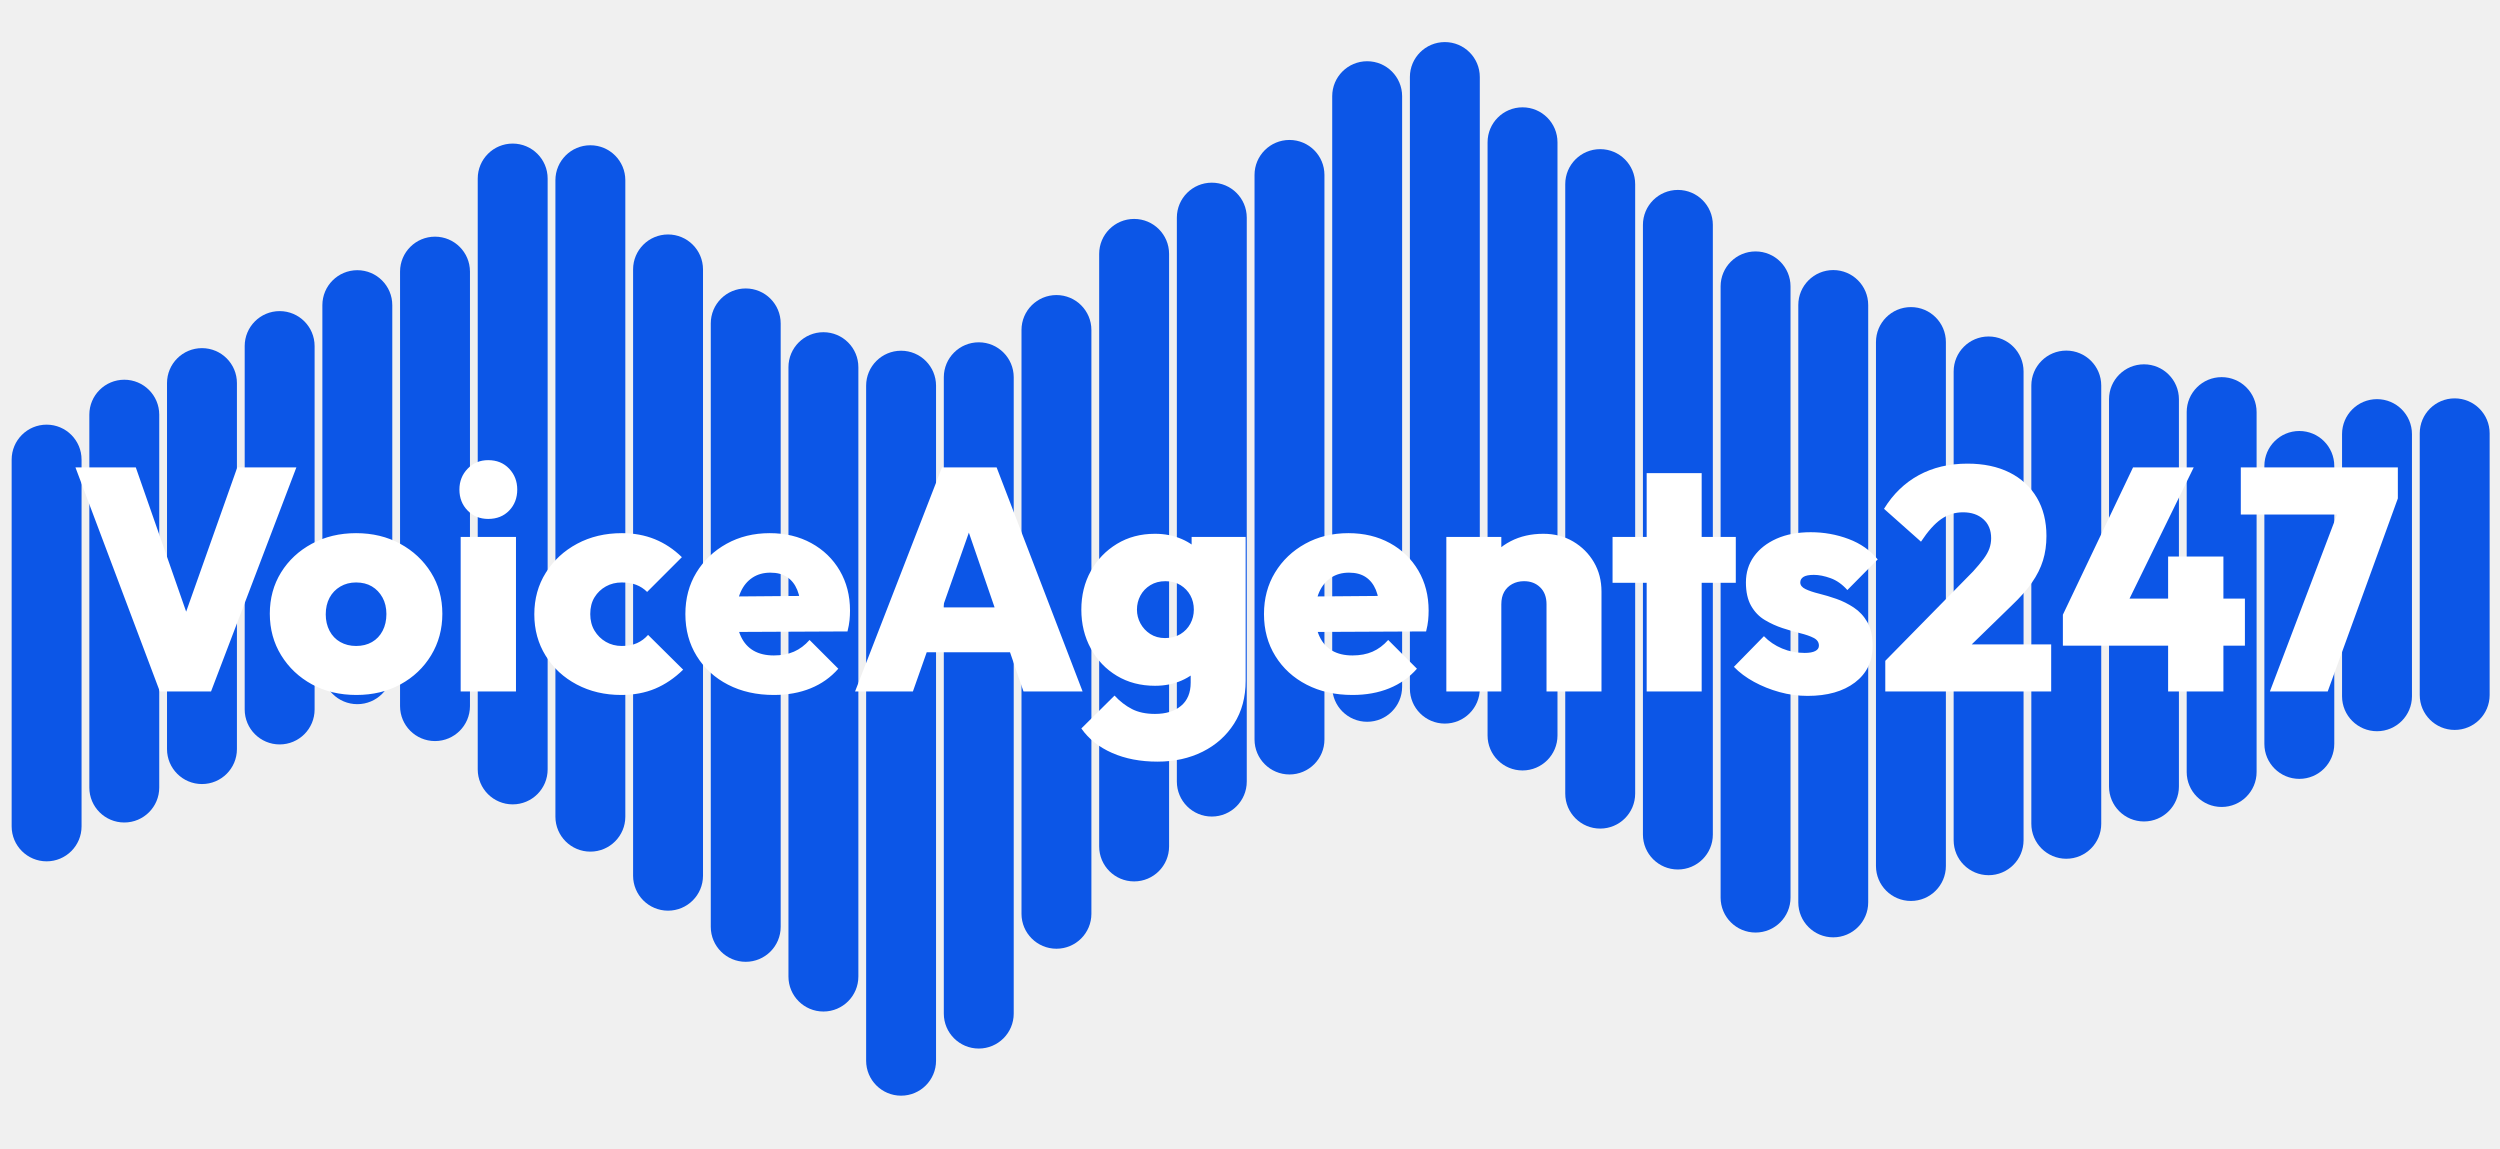
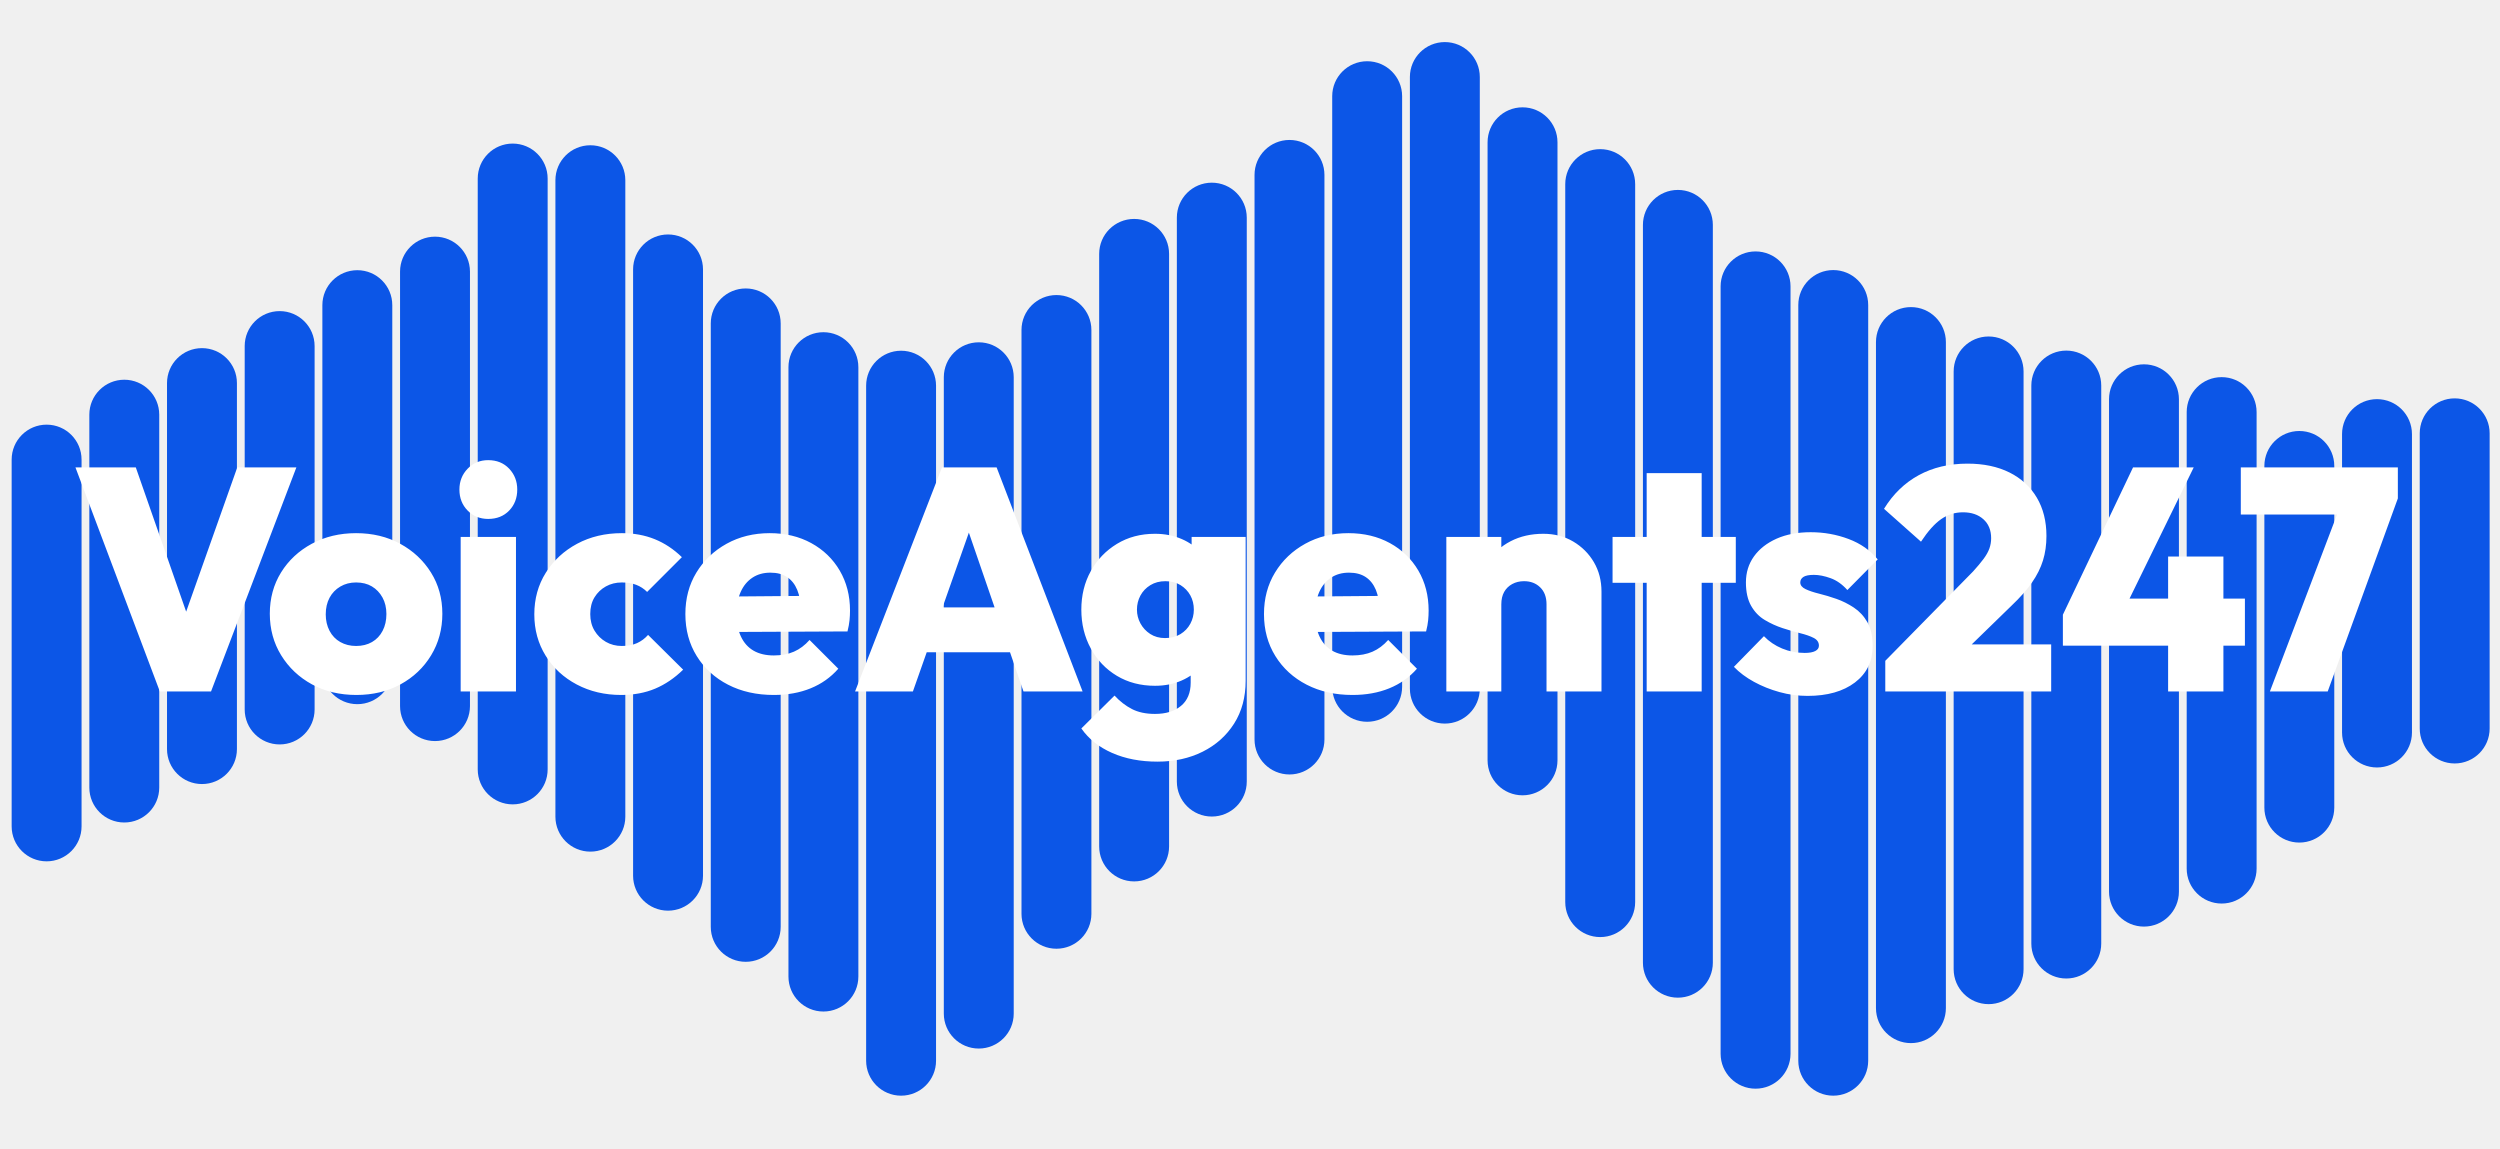
<svg xmlns="http://www.w3.org/2000/svg" width="100%" height="100%" viewBox="0 0 1931 887" version="1.1" xml:space="preserve" style="fill-rule:evenodd;clip-rule:evenodd;stroke-linejoin:round;">
  <g id="wave">
    <g id="wave-bars">
      <rect x="9.0" y="328.0" width="54" height="337.3" rx="27.0" ry="27.0" style="fill:rgb(12,86,231);" />
      <rect x="69.0" y="293.3" width="54" height="342.0" rx="27.0" ry="27.0" style="fill:rgb(12,86,231);" />
      <rect x="129.0" y="268.9" width="54" height="336.7" rx="27.0" ry="27.0" style="fill:rgb(12,86,231);" />
      <rect x="189.0" y="240.3" width="54" height="334.7" rx="27.0" ry="27.0" style="fill:rgb(12,86,231);" />
      <rect x="249.0" y="208.7" width="54" height="335.2" rx="27.0" ry="27.0" style="fill:rgb(12,86,231);" />
      <rect x="309.0" y="182.8" width="54" height="389.6" rx="27.0" ry="27.0" style="fill:rgb(12,86,231);" />
      <rect x="369.0" y="110.9" width="54" height="510.4" rx="27.0" ry="27.0" style="fill:rgb(12,86,231);" />
      <rect x="429.0" y="112.2" width="54" height="545.6" rx="27.0" ry="27.0" style="fill:rgb(12,86,231);" />
      <rect x="489.0" y="181.1" width="54" height="522.3" rx="27.0" ry="27.0" style="fill:rgb(12,86,231);" />
      <rect x="549.0" y="222.8" width="54" height="520.1" rx="27.0" ry="27.0" style="fill:rgb(12,86,231);" />
      <rect x="609.0" y="256.6" width="54" height="524.7" rx="27.0" ry="27.0" style="fill:rgb(12,86,231);" />
      <rect x="669.0" y="270.9" width="54" height="575.4" rx="27.0" ry="27.0" style="fill:rgb(12,86,231);" />
      <rect x="729.0" y="264.4" width="54" height="545.5" rx="27.0" ry="27.0" style="fill:rgb(12,86,231);" />
      <rect x="789.0" y="227.9" width="54" height="504.9" rx="27.0" ry="27.0" style="fill:rgb(12,86,231);" />
      <rect x="849.0" y="169.1" width="54" height="511.7" rx="27.0" ry="27.0" style="fill:rgb(12,86,231);" />
      <rect x="909.0" y="141.1" width="54" height="489.6" rx="27.0" ry="27.0" style="fill:rgb(12,86,231);" />
      <rect x="969.0" y="108.1" width="54" height="490.1" rx="27.0" ry="27.0" style="fill:rgb(12,86,231);" />
      <rect x="1029.0" y="47.3" width="54" height="510.2" rx="27.0" ry="27.0" style="fill:rgb(12,86,231);" />
      <rect x="1089.0" y="32.5" width="54" height="526.4" rx="27.0" ry="27.0" style="fill:rgb(12,86,231);" />
-       <rect x="1149.0" y="82.9" width="54" height="512.2" rx="27.0" ry="27.0" style="fill:rgb(12,86,231);" />
-       <rect x="1209.0" y="115.2" width="54" height="524.8" rx="27.0" ry="27.0" style="fill:rgb(12,86,231);" />
-       <rect x="1269.0" y="146.7" width="54" height="524.9" rx="27.0" ry="27.0" style="fill:rgb(12,86,231);" />
-       <rect x="1329.0" y="194.2" width="54" height="526.1" rx="27.0" ry="27.0" style="fill:rgb(12,86,231);" />
-       <rect x="1389.0" y="208.6" width="54" height="515.4" rx="27.0" ry="27.0" style="fill:rgb(12,86,231);" />
-       <rect x="1449.0" y="237.2" width="54" height="458.7" rx="27.0" ry="27.0" style="fill:rgb(12,86,231);" />
-       <rect x="1509.0" y="259.9" width="54" height="416.1" rx="27.0" ry="27.0" style="fill:rgb(12,86,231);" />
-       <rect x="1569.0" y="270.8" width="54" height="392.5" rx="27.0" ry="27.0" style="fill:rgb(12,86,231);" />
-       <rect x="1629.0" y="281.4" width="54" height="353.1" rx="27.0" ry="27.0" style="fill:rgb(12,86,231);" />
-       <rect x="1689.0" y="291.3" width="54" height="332.0" rx="27.0" ry="27.0" style="fill:rgb(12,86,231);" />
-       <rect x="1749.0" y="332.9" width="54" height="268.7" rx="27.0" ry="27.0" style="fill:rgb(12,86,231);" />
-       <rect x="1809.0" y="308.3" width="54" height="256.5" rx="27.0" ry="27.0" style="fill:rgb(12,86,231);" />
-       <rect x="1869.0" y="307.7" width="54" height="256.1" rx="27.0" ry="27.0" style="fill:rgb(12,86,231);" />
+       <rect x="1149.0" y="82.9" width="54" height="531.4" rx="27.0" ry="27.0" style="fill:rgb(12,86,231);" />
+       <rect x="1209.0" y="115.2" width="54" height="608.6" rx="27.0" ry="27.0" style="fill:rgb(12,86,231);" />
+       <rect x="1269.0" y="146.7" width="54" height="623.9" rx="27.0" ry="27.0" style="fill:rgb(12,86,231);" />
+       <rect x="1329.0" y="194.2" width="54" height="646.7" rx="27.0" ry="27.0" style="fill:rgb(12,86,231);" />
+       <rect x="1389.0" y="208.6" width="54" height="637.7" rx="27.0" ry="27.0" style="fill:rgb(12,86,231);" />
+       <rect x="1449.0" y="237.2" width="54" height="568.5" rx="27.0" ry="27.0" style="fill:rgb(12,86,231);" />
+       <rect x="1509.0" y="259.9" width="54" height="515.7" rx="27.0" ry="27.0" style="fill:rgb(12,86,231);" />
+       <rect x="1569.0" y="270.8" width="54" height="485.0" rx="27.0" ry="27.0" style="fill:rgb(12,86,231);" />
+       <rect x="1629.0" y="281.4" width="54" height="434.3" rx="27.0" ry="27.0" style="fill:rgb(12,86,231);" />
+       <rect x="1689.0" y="291.3" width="54" height="406.6" rx="27.0" ry="27.0" style="fill:rgb(12,86,231);" />
+       <rect x="1749.0" y="332.9" width="54" height="317.9" rx="27.0" ry="27.0" style="fill:rgb(12,86,231);" />
+       <rect x="1809.0" y="308.3" width="54" height="284.5" rx="27.0" ry="27.0" style="fill:rgb(12,86,231);" />
+       <rect x="1869.0" y="307.7" width="54" height="282.0" rx="27.0" ry="27.0" style="fill:rgb(12,86,231);" />
    </g>
  </g>
  <g id="wordmark">
    <path id="wordmark-fill" d="M123.45,534.1L58.28,361.04L104.9,361.04L153.72,500.9L133.71,500.9L183.26,361.04L228.91,361.04L163,534.1L123.45,534.1ZM275.28,536.79C262.43,536.79 250.99,534.06 240.98,528.61C230.98,523.15 223.04,515.67 217.18,506.15C211.33,496.63 208.4,485.93 208.4,474.05C208.4,462.17 211.29,451.56 217.06,442.2C222.84,432.84 230.77,425.44 240.86,419.99C250.95,414.54 262.35,411.81 275.04,411.81C287.73,411.81 299.08,414.54 309.08,419.99C319.1,425.44 327.03,432.84 332.88,442.2C338.74,451.56 341.67,462.17 341.67,474.05C341.67,485.93 338.78,496.63 333,506.15C327.23,515.67 319.34,523.15 309.33,528.61C299.32,534.06 287.97,536.79 275.28,536.79ZM275.04,498.95C279.75,498.95 283.86,497.93 287.36,495.9C290.86,493.87 293.59,490.98 295.54,487.23C297.49,483.49 298.46,479.18 298.46,474.29C298.46,469.42 297.44,465.14 295.41,461.48C293.38,457.82 290.66,454.98 287.24,452.94C283.82,450.91 279.75,449.89 275.04,449.89C270.48,449.89 266.41,450.95 262.83,453.06C259.25,455.18 256.49,458.06 254.53,461.72C252.58,465.39 251.6,469.66 251.6,474.54C251.6,479.26 252.58,483.49 254.53,487.23C256.49,490.98 259.25,493.87 262.83,495.9C266.41,497.93 270.48,498.95 275.04,498.95ZM355.82,534.1L355.82,414.74L398.54,414.74L398.54,534.1L355.82,534.1ZM377.06,400.82C370.72,400.82 365.43,398.67 361.2,394.36C356.97,390.05 354.85,384.64 354.85,378.13C354.85,371.78 356.97,366.41 361.2,362.02C365.43,357.62 370.72,355.42 377.06,355.42C383.73,355.42 389.14,357.62 393.29,362.02C397.44,366.41 399.52,371.78 399.52,378.13C399.52,384.64 397.44,390.05 393.29,394.36C389.14,398.67 383.73,400.82 377.06,400.82ZM479.83,536.79C467.14,536.79 455.7,534.1 445.53,528.73C435.36,523.36 427.34,515.96 421.49,506.52C415.63,497.08 412.7,486.42 412.7,474.54C412.7,462.5 415.67,451.76 421.61,442.32C427.55,432.88 435.61,425.44 445.77,419.99C455.95,414.54 467.46,411.81 480.31,411.81C489.59,411.81 498.05,413.36 505.7,416.45C513.35,419.54 520.34,424.18 526.69,430.36L499.84,457.21C497.4,454.77 494.59,452.94 491.42,451.72C488.25,450.5 484.55,449.89 480.31,449.89C475.76,449.89 471.65,450.91 467.99,452.94C464.33,454.98 461.4,457.78 459.2,461.36C457.01,464.94 455.91,469.25 455.91,474.29C455.91,479.18 457.01,483.45 459.2,487.11C461.4,490.77 464.33,493.66 467.99,495.78C471.65,497.89 475.76,498.95 480.31,498.95C484.87,498.95 488.77,498.22 492.03,496.75C495.28,495.29 498.13,493.17 500.58,490.4L527.67,517.25C520.99,523.77 513.79,528.65 506.06,531.91C498.34,535.16 489.59,536.79 479.83,536.79ZM597.72,536.79C584.38,536.79 572.58,534.14 562.33,528.85C552.08,523.57 544.02,516.2 538.16,506.76C532.3,497.32 529.38,486.5 529.38,474.29C529.38,462.25 532.22,451.56 537.92,442.2C543.62,432.84 551.39,425.44 561.23,419.99C571.07,414.54 582.18,411.81 594.55,411.81C606.59,411.81 617.29,414.37 626.64,419.5C636,424.63 643.33,431.7 648.62,440.73C653.9,449.77 656.55,460.06 656.55,471.62C656.55,474.06 656.43,476.53 656.18,479.05C655.93,481.58 655.41,484.47 654.6,487.72L549.39,488.21L549.39,460.87L637.75,460.14L618.71,472.1C618.55,465.43 617.57,459.94 615.78,455.63C614,451.31 611.39,448.01 607.97,445.74C604.55,443.46 600.24,442.32 595.03,442.32C589.66,442.32 585.03,443.62 581.12,446.23C577.22,448.83 574.21,452.49 572.1,457.21C569.98,461.93 568.92,467.62 568.92,474.29C568.92,481.13 570.06,486.95 572.34,491.75C574.61,496.55 577.87,500.17 582.1,502.61C586.33,505.05 591.54,506.27 597.72,506.27C603.58,506.27 608.75,505.3 613.23,503.35C617.7,501.39 621.72,498.38 625.3,494.31L647.51,516.52C641.66,523.19 634.54,528.24 626.16,531.65C617.78,535.08 608.3,536.79 597.72,536.79ZM660.45,534.1L727.58,361.04L769.8,361.04L836.2,534.1L790.55,534.1L740.52,388.62L756.38,388.62L705.12,534.1L660.45,534.1ZM701.22,503.83L701.22,469.17L796.65,469.17L796.65,503.83L701.22,503.83ZM894.04,588.29C880.86,588.29 869.19,586.05 859.02,581.58C848.85,577.1 840.92,570.8 835.22,562.66L860.86,537.27C864.92,541.66 869.39,545.12 874.27,547.65C879.16,550.17 885.1,551.43 892.09,551.43C900.55,551.43 907.27,549.36 912.23,545.2C917.2,541.06 919.68,535.08 919.68,527.27L919.68,496.26L926.51,470.39L920.41,444.76L920.41,414.74L962.14,414.74L962.14,525.8C962.14,538.5 959.18,549.52 953.24,558.88C947.3,568.23 939.2,575.47 928.95,580.6C918.7,585.72 907.07,588.29 894.04,588.29ZM892.09,529.7C881.03,529.7 871.23,527.14 862.68,522.01C854.14,516.89 847.43,509.86 842.54,500.9C837.66,491.95 835.22,481.95 835.22,470.88C835.22,459.82 837.66,449.89 842.54,441.1C847.43,432.31 854.14,425.31 862.68,420.11C871.23,414.9 881.03,412.3 892.09,412.3C899.58,412.3 906.45,413.64 912.72,416.33C918.98,419.01 924.07,422.75 927.98,427.56C931.88,432.35 934.32,437.92 935.29,444.27L935.29,497.73C934.32,504.07 931.84,509.65 927.86,514.45C923.87,519.25 918.78,522.99 912.6,525.68C906.41,528.36 899.58,529.7 892.09,529.7ZM899.9,492.85C904.46,492.85 908.41,491.83 911.75,489.8C915.08,487.76 917.64,485.08 919.43,481.74C921.22,478.41 922.12,474.79 922.12,470.88C922.12,466.81 921.22,463.15 919.43,459.89C917.64,456.64 915.12,454 911.87,451.96C908.62,449.93 904.71,448.91 900.15,448.91C895.75,448.91 891.89,449.93 888.55,451.96C885.22,454 882.66,456.68 880.86,460.01C879.07,463.35 878.18,466.97 878.18,470.88C878.18,474.62 879.07,478.16 880.86,481.5C882.66,484.83 885.18,487.56 888.43,489.68C891.69,491.79 895.51,492.85 899.9,492.85ZM1044.65,536.79C1031.31,536.79 1019.51,534.14 1009.26,528.85C999,523.57 990.95,516.2 985.1,506.76C979.23,497.32 976.3,486.5 976.3,474.29C976.3,462.25 979.15,451.56 984.85,442.2C990.54,432.84 998.31,425.44 1008.16,419.99C1018.01,414.54 1029.11,411.81 1041.47,411.81C1053.52,411.81 1064.22,414.37 1073.58,419.5C1082.93,424.63 1090.25,431.7 1095.54,440.73C1100.83,449.77 1103.47,460.06 1103.47,471.62C1103.47,474.06 1103.35,476.53 1103.11,479.05C1102.87,481.58 1102.34,484.47 1101.52,487.72L996.32,488.21L996.32,460.87L1084.69,460.14L1065.65,472.1C1065.48,465.43 1064.5,459.94 1062.72,455.63C1060.92,451.31 1058.32,448.01 1054.9,445.74C1051.49,443.46 1047.18,442.32 1041.97,442.32C1036.6,442.32 1031.96,443.62 1028.05,446.23C1024.15,448.83 1021.13,452.49 1019.02,457.21C1016.9,461.93 1015.85,467.62 1015.85,474.29C1015.85,481.13 1016.99,486.95 1019.26,491.75C1021.55,496.55 1024.8,500.17 1029.03,502.61C1033.27,505.05 1038.47,506.27 1044.65,506.27C1050.51,506.27 1055.68,505.3 1060.15,503.35C1064.62,501.39 1068.65,498.38 1072.24,494.31L1094.45,516.52C1088.59,523.19 1081.47,528.24 1073.09,531.65C1064.7,535.08 1055.22,536.79 1044.65,536.79ZM1194.53,534.1L1194.53,466.74C1194.53,461.2 1192.9,456.84 1189.64,453.67C1186.39,450.5 1182.24,448.91 1177.19,448.91C1173.78,448.91 1170.73,449.64 1168.04,451.11C1165.36,452.57 1163.28,454.61 1161.81,457.21C1160.35,459.82 1159.62,462.99 1159.62,466.74L1143.02,458.92C1143.02,449.32 1145.13,441.06 1149.36,434.14C1153.59,427.23 1159.41,421.86 1166.82,418.04C1174.22,414.21 1182.64,412.3 1192.08,412.3C1200.7,412.3 1208.39,414.29 1215.15,418.28C1221.9,422.27 1227.23,427.6 1231.14,434.26C1235.04,440.94 1236.99,448.5 1236.99,456.96L1236.99,534.1L1194.53,534.1ZM1117.15,534.1L1117.15,414.74L1159.62,414.74L1159.62,534.1L1117.15,534.1ZM1271.89,534.1L1271.89,365.43L1314.37,365.43L1314.37,534.1L1271.89,534.1ZM1245.54,450.13L1245.54,414.74L1340.73,414.74L1340.73,450.13L1245.54,450.13ZM1396.14,537.51C1388.82,537.51 1381.62,536.54 1374.54,534.58C1367.46,532.63 1360.87,529.99 1354.77,526.65C1348.67,523.32 1343.5,519.45 1339.27,515.06L1362.46,491.38C1366.36,495.45 1371.04,498.62 1376.49,500.9C1381.95,503.18 1387.76,504.32 1393.94,504.32C1397.53,504.32 1400.25,503.83 1402.12,502.85C1403.99,501.88 1404.93,500.49 1404.93,498.71C1404.93,496.1 1403.59,494.11 1400.9,492.73C1398.22,491.35 1394.72,490.13 1390.4,489.07C1386.09,488.01 1381.58,486.71 1376.86,485.16C1372.14,483.62 1367.58,481.54 1363.19,478.93C1358.8,476.33 1355.26,472.67 1352.57,467.95C1349.89,463.23 1348.55,457.21 1348.55,449.89C1348.55,442.24 1350.62,435.53 1354.77,429.75C1358.92,423.97 1364.74,419.42 1372.22,416.08C1379.71,412.75 1388.49,411.08 1398.58,411.08C1408.83,411.08 1418.6,412.83 1427.88,416.33C1437.15,419.82 1444.63,425.07 1450.33,432.07L1426.9,455.75C1422.99,451.35 1418.68,448.3 1413.96,446.59C1409.24,444.88 1404.93,444.03 1401.03,444.03C1397.28,444.03 1394.6,444.56 1392.97,445.61C1391.34,446.67 1390.53,448.1 1390.53,449.89C1390.53,452 1391.87,453.71 1394.56,455.01C1397.24,456.31 1400.74,457.49 1405.05,458.55C1409.36,459.61 1413.84,460.95 1418.48,462.58C1423.11,464.2 1427.59,466.44 1431.9,469.29C1436.21,472.14 1439.71,475.92 1442.4,480.64C1445.08,485.36 1446.42,491.47 1446.42,498.95C1446.42,510.83 1441.87,520.23 1432.76,527.15C1423.64,534.06 1411.44,537.51 1396.14,537.51ZM1456.19,510.42L1524.04,441.35C1527.3,437.76 1529.98,434.55 1532.1,431.71C1534.21,428.86 1535.72,426.17 1536.61,423.64C1537.51,421.12 1537.96,418.48 1537.96,415.71C1537.96,409.53 1535.96,404.65 1531.97,401.07C1527.99,397.49 1522.74,395.7 1516.23,395.7C1510.05,395.7 1504.44,397.45 1499.39,400.95C1494.35,404.44 1489.14,410.26 1483.77,418.4L1455.21,393.01C1462.21,381.62 1471.16,372.96 1482.06,367.02C1492.96,361.08 1505.49,358.11 1519.66,358.11C1532.18,358.11 1543,360.39 1552.12,364.94C1561.23,369.5 1568.27,375.97 1573.23,384.35C1578.19,392.73 1580.67,402.62 1580.67,414C1580.67,420.84 1579.78,427.15 1577.99,432.92C1576.2,438.7 1573.36,444.4 1569.45,450.01C1565.54,455.62 1560.33,461.52 1553.82,467.7L1508.91,511.4L1456.19,510.42ZM1456.19,534.1L1456.19,510.42L1492.55,497.73L1584.33,497.73L1584.33,534.1L1456.19,534.1ZM1593.37,474.79L1647.55,361.04L1694.42,361.04L1638.77,474.79L1593.37,474.79ZM1593.37,498.71L1593.37,474.79L1606.06,462.34L1733.97,462.34L1733.97,498.71L1593.37,498.71ZM1674.65,534.1L1674.65,429.87L1717.36,429.87L1717.36,534.1L1674.65,534.1ZM1753.25,534.1L1809.87,384.96L1852.1,384.96L1797.92,534.1L1753.25,534.1ZM1730.8,397.41L1730.8,361.04L1852.1,361.04L1852.1,384.96L1838.93,397.41L1730.8,397.41Z" style="fill:white;fill-rule:nonzero;" />
  </g>
</svg>
